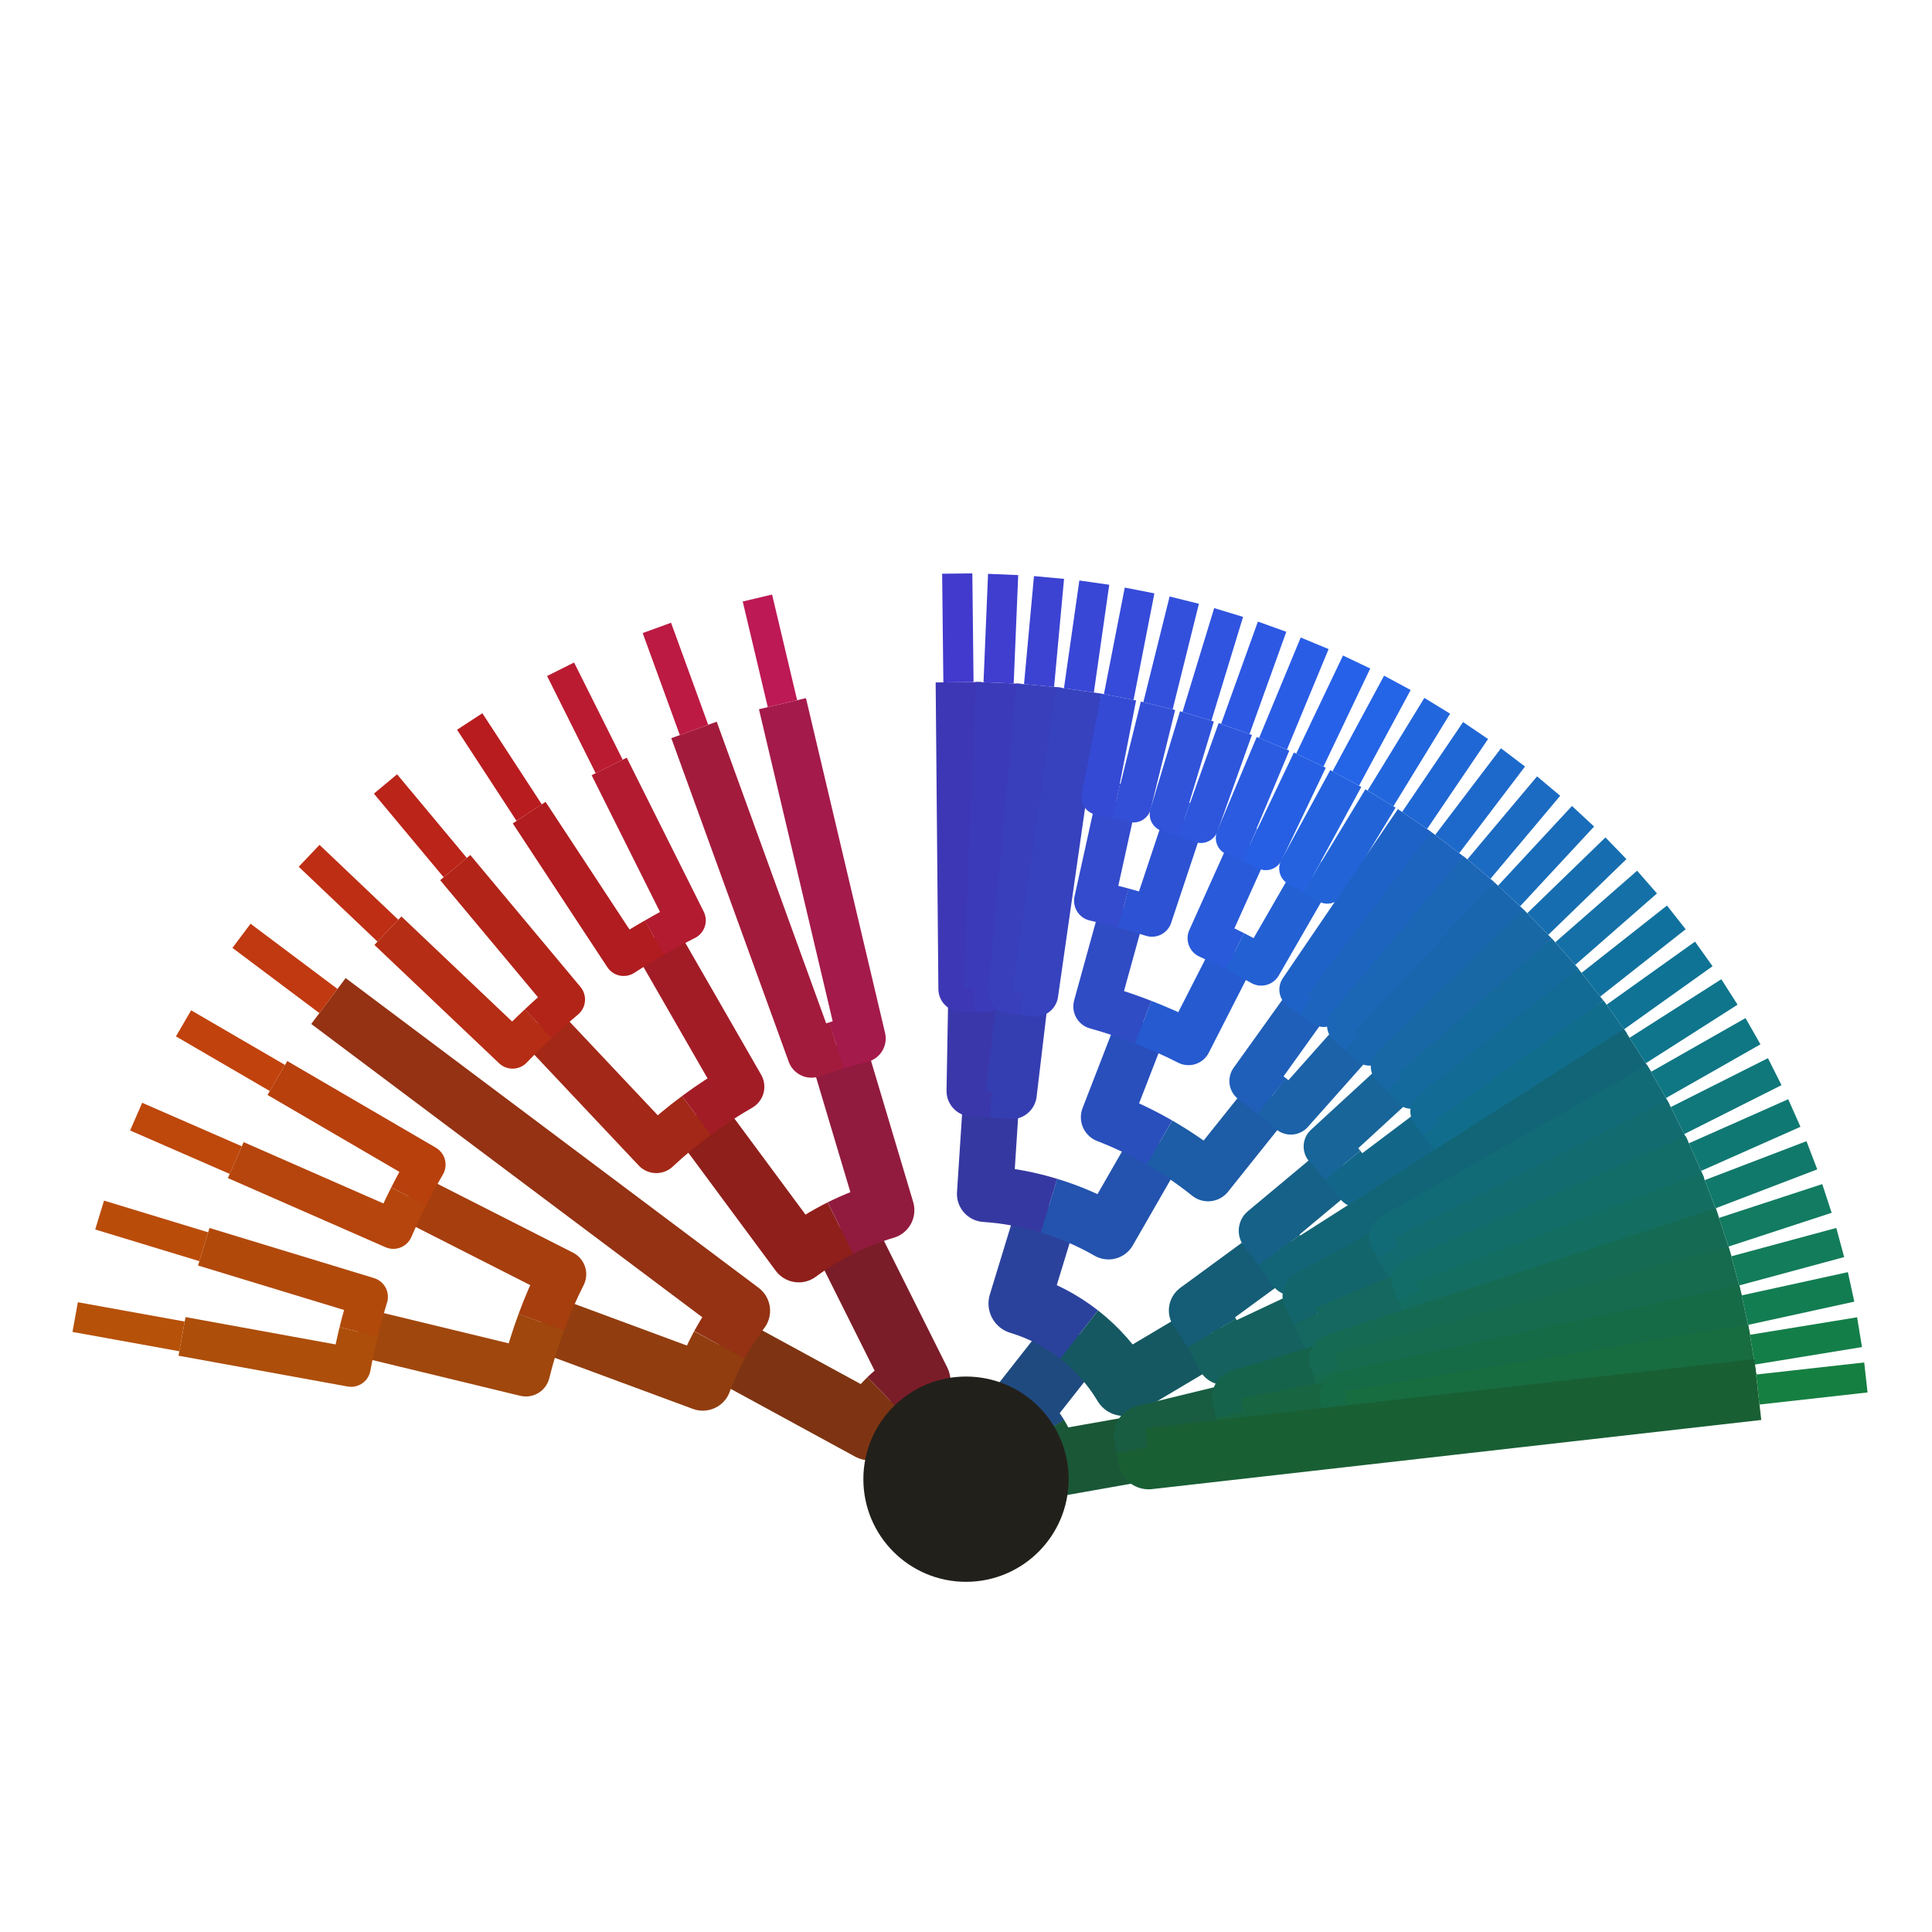
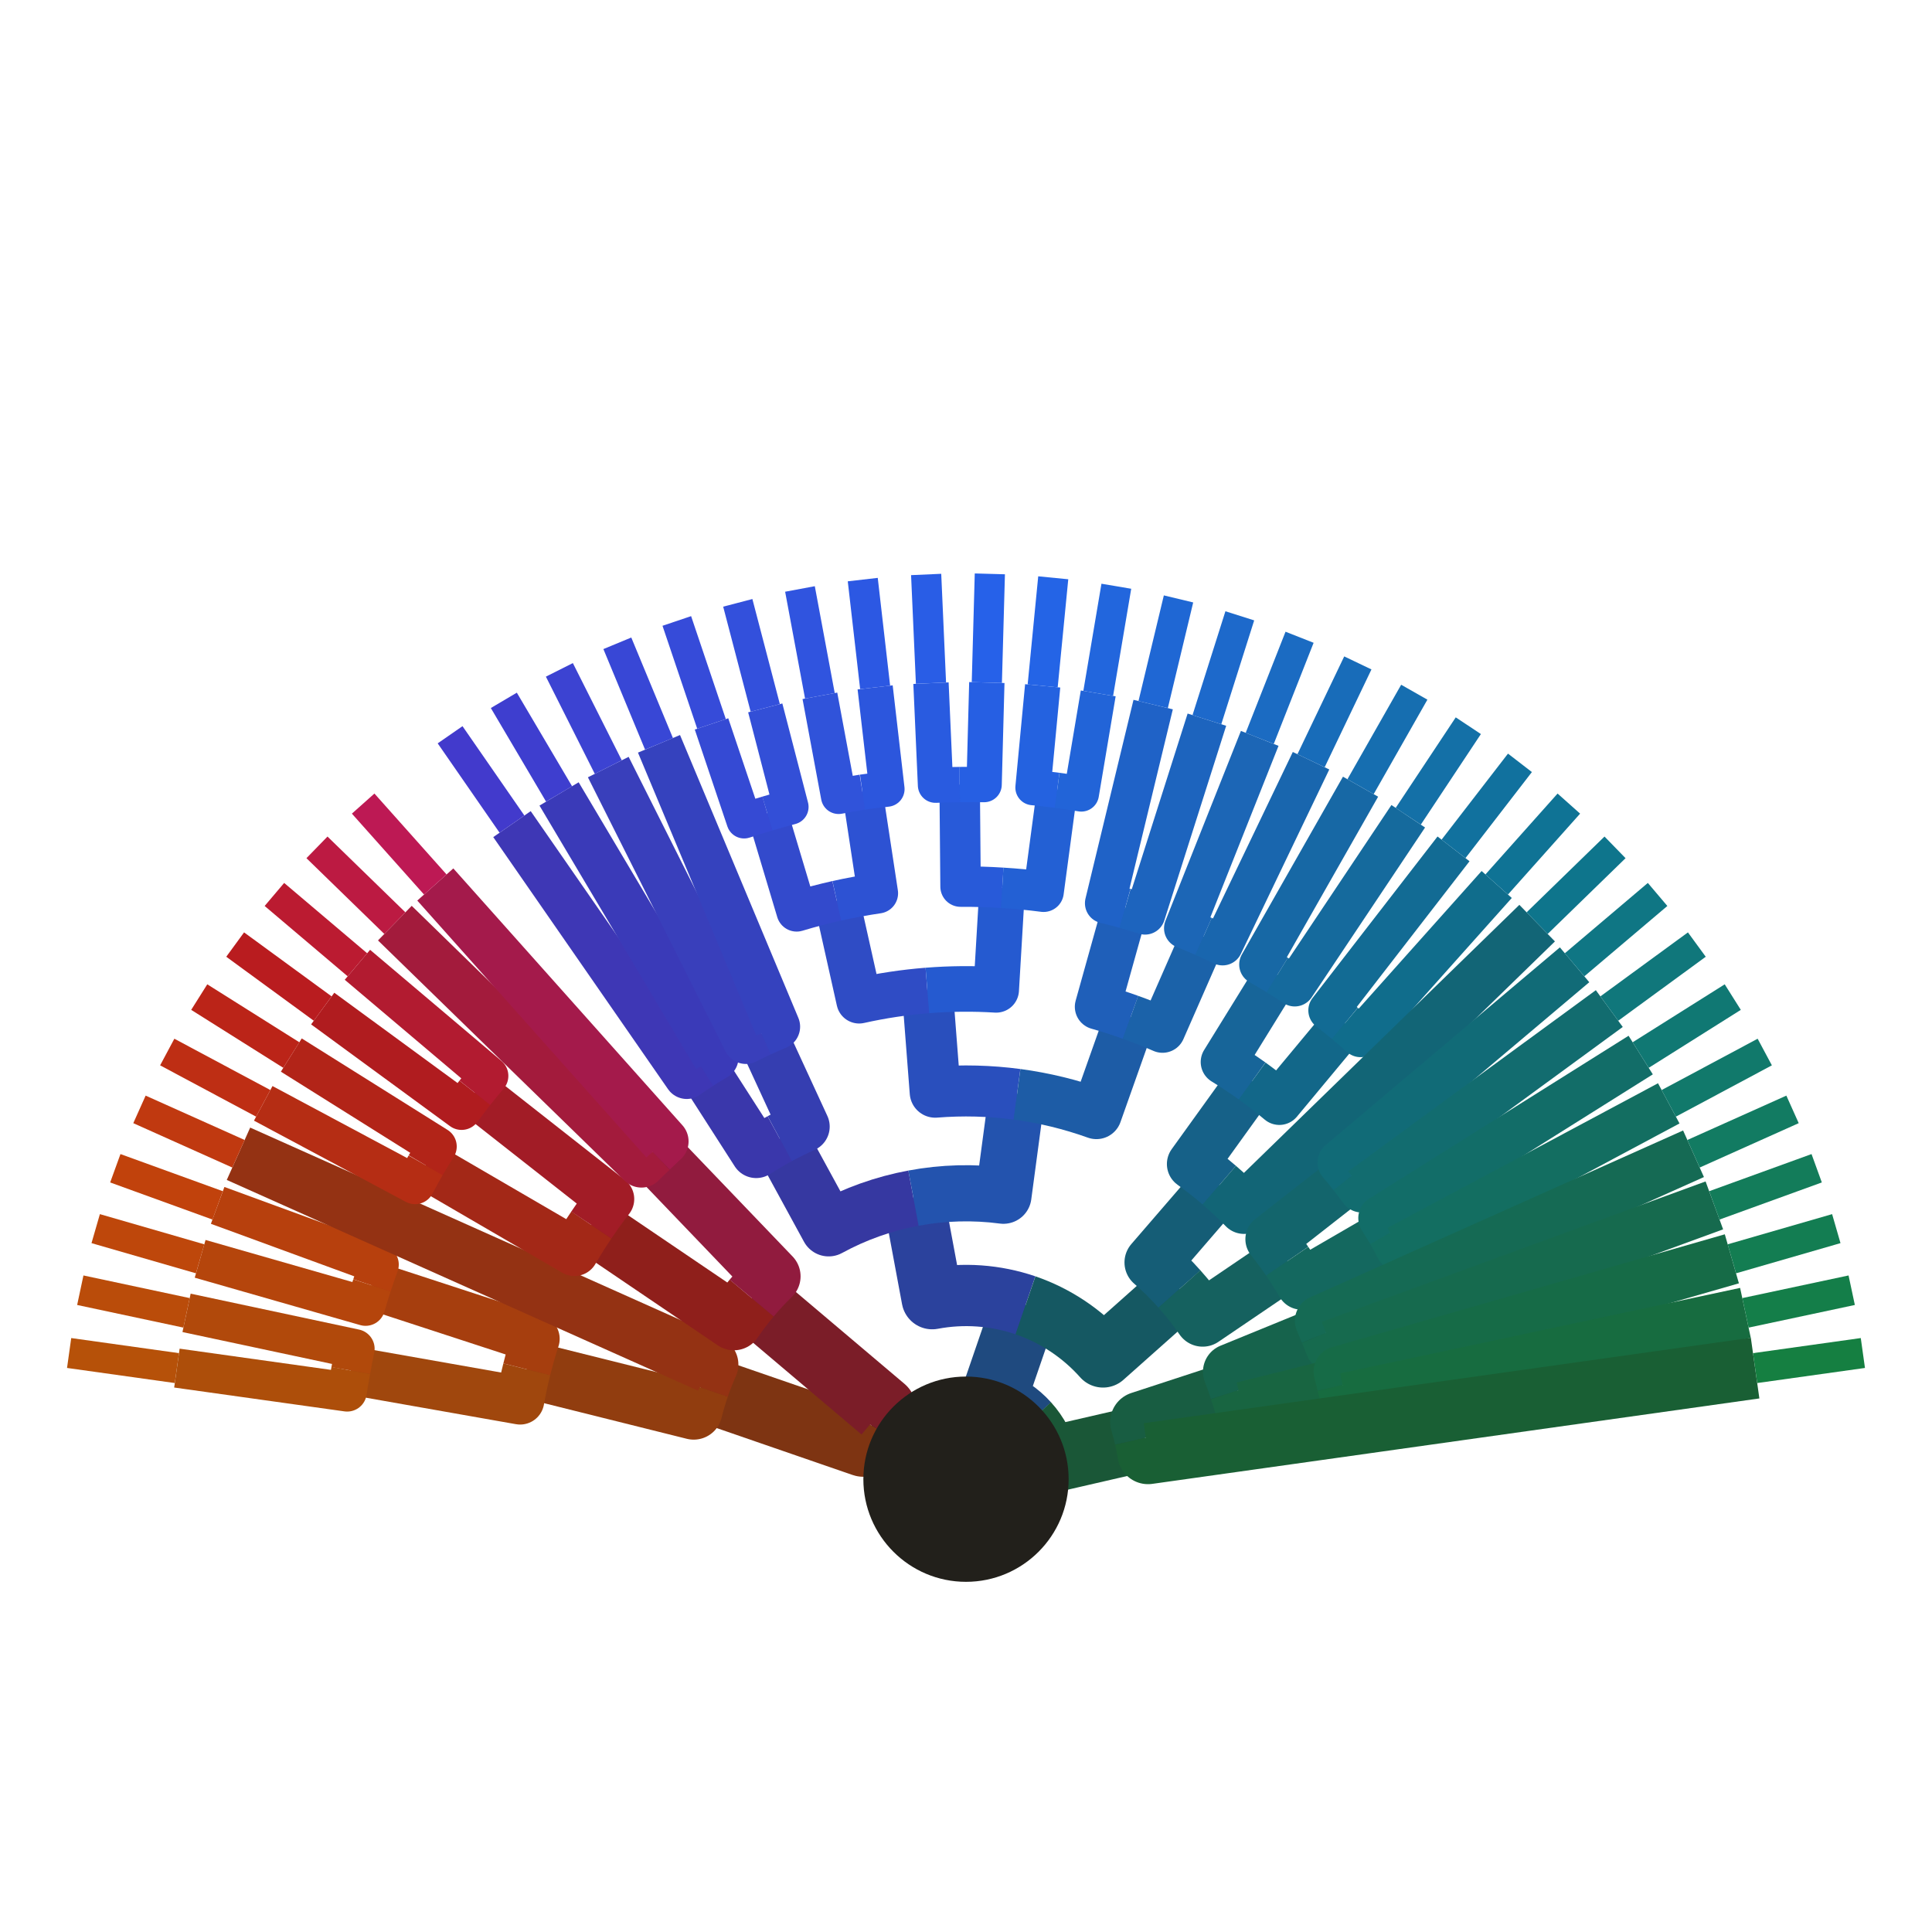
<svg xmlns="http://www.w3.org/2000/svg" viewBox="0 0 64 64">
-   <style>@media (prefers-color-scheme:dark){.n0{stroke:#eee9dc}.n1{stroke:#faaf7e}.n2{stroke:#f7af72}.n3{stroke:#f4b267}.n4{stroke:#f2b260}.n5{stroke:#f2b05c}.n6{stroke:#f6ac63}.n7{stroke:#f6aa5f}.n8{stroke:#fba66e}.n9{stroke:#faa566}.n10{stroke:#faa362}.n11{stroke:#fe9f69}.n12{stroke:#fe9d65}.n13{stroke:#fda47e}.n14{stroke:#ff996f}.n15{stroke:#fba1ad}.n16{stroke:#fd9c96}.n17{stroke:#fe9b87}.n18{stroke:#fe997d}.n19{stroke:#ff967a}.n20{stroke:#fe9589}.n21{stroke:#ff9286}.n22{stroke:#fe959e}.n23{stroke:#fe9294}.n24{stroke:#ff8f92}.n25{stroke:#fe91a2}.n26{stroke:#ff8ea0}.n27{stroke:#fd9abc}.n28{stroke:#fe94b4}.n29{stroke:#ff8db0}.n30{stroke:#fe93c0}.n31{stroke:#ff8cbe}.n32{stroke:#84bfee}.n33{stroke:#9ab1f9}.n34{stroke:#a7aefa}.n35{stroke:#a8acfc}.n36{stroke:#a8a9fd}.n37{stroke:#a3a5ff}.n38{stroke:#a4a9fd}.n39{stroke:#9fa5ff}.n40{stroke:#a0acfc}.n41{stroke:#9faafd}.n42{stroke:#9aa6ff}.n43{stroke:#9caafd}.n44{stroke:#96a6ff}.n45{stroke:#85b2f8}.n46{stroke:#8dadfc}.n47{stroke:#91aafd}.n48{stroke:#93a8fe}.n49{stroke:#93a7ff}.n50{stroke:#92a6ff}.n51{stroke:#8ea7ff}.n52{stroke:#8da6ff}.n53{stroke:#8ba8fe}.n54{stroke:#8aa7ff}.n55{stroke:#89a6ff}.n56{stroke:#86a7ff}.n57{stroke:#85a6ff}.n58{stroke:#81abfd}.n59{stroke:#82a9fe}.n60{stroke:#82a8ff}.n61{stroke:#80a7ff}.n62{stroke:#7ea8ff}.n63{stroke:#7ca7ff}.n64{stroke:#79acfb}.n65{stroke:#7aaafd}.n66{stroke:#78a9fd}.n67{stroke:#75adfa}.n68{stroke:#73acfa}.n69{stroke:#75baf1}.n70{stroke:#74b5f4}.n71{stroke:#73b2f6}.n72{stroke:#6eb0f7}.n73{stroke:#6fb5f3}.n74{stroke:#6ab3f4}.n75{stroke:#6cbbef}.n76{stroke:#6ab8f0}.n77{stroke:#65b6f1}.n78{stroke:#66bced}.n79{stroke:#61baee}.n80{stroke:#69cfd8}.n81{stroke:#64cbe1}.n82{stroke:#64c6e5}.n83{stroke:#63c2e8}.n84{stroke:#61bfea}.n85{stroke:#5cbdeb}.n86{stroke:#5dc1e8}.n87{stroke:#58c0e8}.n88{stroke:#5bc8e3}.n89{stroke:#59c5e5}.n90{stroke:#53c4e5}.n91{stroke:#54c8e2}.n92{stroke:#4ec7e2}.n93{stroke:#5ccddc}.n94{stroke:#4dcadc}.n95{stroke:#66d0ca}.n96{stroke:#5fced0}.n97{stroke:#59ccd5}.n98{stroke:#4fcad4}.n99{stroke:#5bcecc}.n100{stroke:#51cccb}.n101{stroke:#63d0c2}.n102{stroke:#5dcec5}.n103{stroke:#53ccc3}.n104{stroke:#5fd0bd}.n105{stroke:#55cebb}.n106{stroke:#7bd6a9}.n107{stroke:#72d4af}.n108{stroke:#6bd2b4}.n109{stroke:#65d1b6}.n110{stroke:#56ceb2}.n111{stroke:#66d2af}.n112{stroke:#58d0aa}.n113{stroke:#6ed4a6}.n114{stroke:#68d2a8}.n115{stroke:#5ad0a2}.n116{stroke:#6ad49f}.n117{stroke:#5cd299}.n118{stroke:#76d69e}.n119{stroke:#5ed291}.dot{fill:#eee9dc}}</style>
+   <style>@media (prefers-color-scheme:dark){.n0{stroke:#eee9dc}.n1{stroke:#faaf7e}.n2{stroke:#f7af72}.n3{stroke:#f4b267}.n4{stroke:#f2b260}.n5{stroke:#f2b05c}.n6{stroke:#f6ac63}.n7{stroke:#f6aa5f}.n8{stroke:#fba66e}.n9{stroke:#faa566}.n10{stroke:#faa362}.n11{stroke:#fe9f69}.n12{stroke:#fe9d65}.n13{stroke:#fda47e}.n14{stroke:#ff996f}.n15{stroke:#fba1ad}.n16{stroke:#fd9c96}.n17{stroke:#fe9b87}.n18{stroke:#fe997d}.n19{stroke:#ff967a}.n20{stroke:#fe9589}.n21{stroke:#ff9286}.n22{stroke:#fe959e}.n23{stroke:#fe9294}.n24{stroke:#ff8f92}.n25{stroke:#fe91a2}.n26{stroke:#ff8ea0}.n27{stroke:#fd9abc}.n28{stroke:#fe94b4}.n29{stroke:#ff8db0}.n30{stroke:#fe93c1}.n31{stroke:#ff8cbf}.n32{stroke:#84bfee}.n33{stroke:#9ab1f9}.n34{stroke:#a7aefa}.n35{stroke:#a8acfc}.n36{stroke:#a8a9fd}.n37{stroke:#a3a5ff}.n38{stroke:#a4a9fd}.n39{stroke:#9fa5ff}.n40{stroke:#a0acfc}.n41{stroke:#9faafd}.n42{stroke:#9aa6ff}.n43{stroke:#9caafd}.n44{stroke:#96a6ff}.n45{stroke:#85b2f8}.n46{stroke:#8dadfc}.n47{stroke:#91aafd}.n48{stroke:#93a8fe}.n49{stroke:#93a7ff}.n50{stroke:#92a6ff}.n51{stroke:#8ea7ff}.n52{stroke:#8da6ff}.n53{stroke:#8ba8fe}.n54{stroke:#8aa7ff}.n55{stroke:#89a6ff}.n56{stroke:#86a7ff}.n57{stroke:#85a6ff}.n58{stroke:#81abfd}.n59{stroke:#82a9fe}.n60{stroke:#82a8ff}.n61{stroke:#80a7ff}.n62{stroke:#7ea8ff}.n63{stroke:#7ca7ff}.n64{stroke:#79acfb}.n65{stroke:#7aaafd}.n66{stroke:#78a9fd}.n67{stroke:#75adfa}.n68{stroke:#73acfa}.n69{stroke:#75baf1}.n70{stroke:#74b5f4}.n71{stroke:#73b2f6}.n72{stroke:#6eb0f7}.n73{stroke:#6fb5f3}.n74{stroke:#6ab3f4}.n75{stroke:#6cbbef}.n76{stroke:#6ab8f0}.n77{stroke:#65b6f1}.n78{stroke:#66bced}.n79{stroke:#61baee}.n80{stroke:#69cfd8}.n81{stroke:#64cbe1}.n82{stroke:#64c6e5}.n83{stroke:#63c2e8}.n84{stroke:#61bfea}.n85{stroke:#5cbdeb}.n86{stroke:#5dc1e8}.n87{stroke:#58c0e8}.n88{stroke:#5bc8e3}.n89{stroke:#59c5e5}.n90{stroke:#53c4e5}.n91{stroke:#54c8e2}.n92{stroke:#4ec7e2}.n93{stroke:#5ccddc}.n94{stroke:#4dcadc}.n95{stroke:#66d0ca}.n96{stroke:#5fced0}.n97{stroke:#59ccd5}.n98{stroke:#4fcad4}.n99{stroke:#5bcecc}.n100{stroke:#51cccb}.n101{stroke:#63d0c2}.n102{stroke:#5dcec5}.n103{stroke:#53ccc3}.n104{stroke:#5fd0bd}.n105{stroke:#55cebb}.n106{stroke:#7bd6a9}.n107{stroke:#72d4af}.n108{stroke:#6bd2b4}.n109{stroke:#65d1b6}.n110{stroke:#56ceb2}.n111{stroke:#66d2af}.n112{stroke:#58d0aa}.n113{stroke:#6ed4a6}.n114{stroke:#68d2a8}.n115{stroke:#5ad0a2}.n116{stroke:#6ad49f}.n117{stroke:#5cd299}.n118{stroke:#76d69e}.n119{stroke:#5ed291}.dot{fill:#eee9dc}}</style>
  <g fill="none" stroke-linecap="butt" stroke-linejoin="round">
-     <path d="M32.00 49.00L29.50 46.41" stroke-width="2.70" stroke="#22201b" class="n0" />
-     <path d="M32.00 49.00L34.31 47.61" stroke-width="2.70" stroke="#22201b" class="n0" />
-     <path d="M29.50 46.41A3.60 3.60 0 0 0 28.84 47.28L23.83 44.55" stroke-width="2.20" stroke="#7e3412" class="n1" />
-     <path d="M23.83 44.55A9.30 9.30 0 0 0 23.28 45.78L17.93 43.80" stroke-width="1.90" stroke="#913d0f" class="n2" />
-     <path d="M17.93 43.80A15.00 15.00 0 0 0 17.42 45.46L11.88 44.12" stroke-width="1.60" stroke="#a0470d" class="n3" />
-     <path d="M11.88 44.12A20.70 20.70 0 0 0 11.63 45.29L6.03 44.27" stroke-width="1.30" stroke="#ad4e0a" class="n4" />
-     <path d="M6.03 44.27L2.49 43.63" stroke-width="1.00" stroke="#b65109" class="n5" />
-     <path d="M11.88 44.12A20.70 20.70 0 0 1 12.20 42.96L6.75 41.30" stroke-width="1.30" stroke="#b1490b" class="n6" />
-     <path d="M6.75 41.30L3.30 40.25" stroke-width="1.00" stroke="#ba4c0a" class="n7" />
-     <path d="M17.93 43.80A15.00 15.00 0 0 1 18.62 42.21L13.54 39.63" stroke-width="1.60" stroke="#a63e0e" class="n8" />
-     <path d="M13.54 39.63A20.70 20.70 0 0 0 13.03 40.72L7.81 38.43" stroke-width="1.30" stroke="#b5450c" class="n9" />
-     <path d="M7.81 38.43L4.51 36.99" stroke-width="1.00" stroke="#be470b" class="n10" />
-     <path d="M13.54 39.63A20.70 20.70 0 0 1 14.11 38.58L9.19 35.71" stroke-width="1.30" stroke="#b7400d" class="n11" />
-     <path d="M9.19 35.71L6.08 33.90" stroke-width="1.00" stroke="#c1420c" class="n12" />
-     <path d="M23.83 44.55A9.30 9.30 0 0 1 24.56 43.42L10.88 33.16" stroke-width="1.90" stroke="#943213" class="n13" />
-     <path d="M10.88 33.16L8.00 31.00" stroke-width="1.00" stroke="#c03910" class="n14" />
-     <path d="M29.50 46.41A3.60 3.60 0 0 1 30.39 45.78L27.84 40.68" stroke-width="2.20" stroke="#7b1d28" class="n15" />
-     <path d="M27.84 40.68A9.30 9.30 0 0 0 26.46 41.53L23.07 36.95" stroke-width="1.90" stroke="#8f1f1b" class="n16" />
-     <path d="M23.07 36.95A15.00 15.00 0 0 0 21.74 38.06L17.83 33.91" stroke-width="1.60" stroke="#a32817" class="n17" />
-     <path d="M17.83 33.91A20.70 20.70 0 0 0 16.98 34.75L12.85 30.83" stroke-width="1.30" stroke="#b52d14" class="n18" />
-     <path d="M12.85 30.83L10.24 28.35" stroke-width="1.00" stroke="#be2e14" class="n19" />
-     <path d="M17.83 33.91A20.70 20.70 0 0 1 18.73 33.11L15.08 28.74" stroke-width="1.30" stroke="#b22418" class="n20" />
-     <path d="M15.08 28.74L12.77 25.97" stroke-width="1.00" stroke="#bb2418" class="n21" />
-     <path d="M23.07 36.95A15.00 15.00 0 0 1 24.52 36.00L21.68 31.06" stroke-width="1.60" stroke="#a21c26" class="n22" />
-     <path d="M21.68 31.06A20.70 20.70 0 0 0 20.66 31.68L17.53 26.92" stroke-width="1.30" stroke="#b01c1f" class="n23" />
-     <path d="M17.53 26.92L15.56 23.90" stroke-width="1.00" stroke="#b91c1f" class="n24" />
-     <path d="M21.68 31.06A20.70 20.70 0 0 1 22.73 30.49L20.18 25.39" stroke-width="1.30" stroke="#b21b30" class="n25" />
-     <path d="M20.18 25.39L18.57 22.17" stroke-width="1.00" stroke="#bb1b31" class="n26" />
-     <path d="M27.84 40.68A9.30 9.30 0 0 1 29.34 40.09L27.71 34.63" stroke-width="1.90" stroke="#911b3e" class="n27" />
-     <path d="M27.71 34.63A15.00 15.00 0 0 0 26.88 34.90L22.99 24.18" stroke-width="1.60" stroke="#a31b3c" class="n28" />
-     <path d="M22.99 24.18L21.76 20.80" stroke-width="1.00" stroke="#bc1a42" class="n29" />
-     <path d="M27.71 34.63A15.00 15.00 0 0 1 28.54 34.40L25.92 23.31" stroke-width="1.60" stroke="#a41a4b" class="n30" />
-     <path d="M25.92 23.31L25.09 19.81" stroke-width="1.00" stroke="#bd1954" class="n31" />
-     <path d="M34.31 47.61A2.70 2.70 0 0 0 33.66 46.87L35.75 44.21" stroke-width="2.20" stroke="#1f4a7f" class="n32" />
-     <path d="M35.75 44.21A6.09 6.09 0 0 0 33.76 43.18L34.75 39.94" stroke-width="2.03" stroke="#2b429d" class="n33" />
-     <path d="M34.75 39.94A9.47 9.47 0 0 0 32.63 39.55L32.85 36.17" stroke-width="1.86" stroke="#3638a1" class="n34" />
-     <path d="M32.85 36.17A12.86 12.86 0 0 0 32.20 36.14L32.26 32.76" stroke-width="1.69" stroke="#3a37ab" class="n35" />
-     <path d="M32.26 32.76A16.24 16.24 0 0 0 31.84 32.76L31.75 22.60" stroke-width="1.51" stroke="#3e37b5" class="n36" />
-     <path d="M31.75 22.60L31.71 19.00" stroke-width="1.00" stroke="#423acc" class="n37" />
-     <path d="M32.26 32.76A16.24 16.24 0 0 1 32.67 32.77L33.08 22.62" stroke-width="1.51" stroke="#3b3ab8" class="n38" />
-     <path d="M33.08 22.62L33.23 19.03" stroke-width="1.00" stroke="#3f3ecf" class="n39" />
-     <path d="M32.85 36.17A12.86 12.86 0 0 1 33.50 36.23L33.90 32.87" stroke-width="1.69" stroke="#353eb1" class="n40" />
-     <path d="M33.90 32.87A16.24 16.24 0 0 0 33.49 32.83L34.42 22.71" stroke-width="1.51" stroke="#393fbb" class="n41" />
-     <path d="M34.42 22.71L34.75 19.13" stroke-width="1.00" stroke="#3c43d2" class="n42" />
-     <path d="M33.90 32.87A16.24 16.24 0 0 1 34.30 32.92L35.74 22.87" stroke-width="1.51" stroke="#3642be" class="n43" />
-     <path d="M35.74 22.87L36.25 19.30" stroke-width="1.00" stroke="#3947d6" class="n44" />
-     <path d="M34.75 39.94A9.47 9.47 0 0 1 36.72 40.79L38.41 37.85" stroke-width="1.86" stroke="#2353ae" class="n45" />
-     <path d="M38.41 37.85A12.86 12.86 0 0 0 36.65 37.01L37.87 33.86" stroke-width="1.69" stroke="#294fbd" class="n46" />
-     <path d="M37.87 33.86A16.24 16.24 0 0 0 36.31 33.34L37.21 30.08" stroke-width="1.51" stroke="#2f4cc5" class="n47" />
-     <path d="M37.21 30.08A19.63 19.63 0 0 0 36.25 29.84L36.98 26.53" stroke-width="1.34" stroke="#334bcc" class="n48" />
-     <path d="M36.98 26.53A23.01 23.01 0 0 0 36.41 26.41L37.06 23.09" stroke-width="1.17" stroke="#354ad4" class="n49" />
-     <path d="M37.06 23.09L37.75 19.56" stroke-width="1.00" stroke="#364bd9" class="n50" />
-     <path d="M36.98 26.53A23.01 23.01 0 0 1 37.55 26.66L38.36 23.38" stroke-width="1.17" stroke="#334fd7" class="n51" />
-     <path d="M38.36 23.38L39.23 19.88" stroke-width="1.00" stroke="#3350dc" class="n52" />
-     <path d="M37.21 30.08A19.63 19.63 0 0 1 38.16 30.36L39.23 27.15" stroke-width="1.34" stroke="#2d52d3" class="n53" />
-     <path d="M39.23 27.15A23.01 23.01 0 0 0 38.67 26.97L39.65 23.73" stroke-width="1.17" stroke="#3053da" class="n54" />
-     <path d="M39.65 23.73L40.70 20.29" stroke-width="1.00" stroke="#3054df" class="n55" />
-     <path d="M39.23 27.15A23.01 23.01 0 0 1 39.78 27.34L40.92 24.15" stroke-width="1.17" stroke="#2d56dd" class="n56" />
-     <path d="M40.92 24.15L42.14 20.76" stroke-width="1.00" stroke="#2d58e3" class="n57" />
-     <path d="M37.87 33.86A16.24 16.24 0 0 1 39.37 34.53L40.91 31.51" stroke-width="1.51" stroke="#255ad0" class="n58" />
-     <path d="M40.91 31.51A19.63 19.63 0 0 0 40.01 31.08L41.40 27.99" stroke-width="1.34" stroke="#285ad9" class="n59" />
-     <path d="M41.40 27.99A23.01 23.01 0 0 0 40.86 27.76L42.17 24.64" stroke-width="1.17" stroke="#2a5be0" class="n60" />
-     <path d="M42.17 24.64L43.55 21.31" stroke-width="1.00" stroke="#2a5de6" class="n61" />
-     <path d="M41.40 27.99A23.01 23.01 0 0 1 41.93 28.24L43.39 25.18" stroke-width="1.17" stroke="#265fe3" class="n62" />
-     <path d="M43.39 25.18L44.94 21.93" stroke-width="1.00" stroke="#2661e9" class="n63" />
-     <path d="M40.91 31.51A19.63 19.63 0 0 1 41.78 31.98L43.47 29.05" stroke-width="1.34" stroke="#2360d4" class="n64" />
-     <path d="M43.47 29.05A23.01 23.01 0 0 0 42.96 28.77L44.58 25.79" stroke-width="1.17" stroke="#2462e0" class="n65" />
-     <path d="M44.58 25.79L46.29 22.62" stroke-width="1.00" stroke="#2464e6" class="n66" />
-     <path d="M43.47 29.05A23.01 23.01 0 0 1 43.97 29.35L45.73 26.45" stroke-width="1.17" stroke="#2264d8" class="n67" />
-     <path d="M45.73 26.45L47.61 23.38" stroke-width="1.00" stroke="#2266dd" class="n68" />
-     <path d="M38.41 37.85A12.86 12.86 0 0 1 40.02 38.95L42.13 36.31" stroke-width="1.69" stroke="#1d5ca6" class="n69" />
-     <path d="M42.13 36.31A16.24 16.24 0 0 0 41.48 35.81L43.45 33.06" stroke-width="1.51" stroke="#1f5fb9" class="n70" />
-     <path d="M43.45 33.06A19.63 19.63 0 0 0 43.05 32.78L46.86 27.18" stroke-width="1.34" stroke="#1f62c7" class="n71" />
-     <path d="M46.86 27.18L48.88 24.20" stroke-width="1.00" stroke="#1f67d4" class="n72" />
-     <path d="M43.45 33.06A19.63 19.63 0 0 1 43.85 33.35L47.94 27.96" stroke-width="1.34" stroke="#1d64be" class="n73" />
-     <path d="M47.94 27.96L50.12 25.09" stroke-width="1.00" stroke="#1d69cb" class="n74" />
-     <path d="M42.13 36.31A16.24 16.24 0 0 1 42.76 36.83L45.01 34.30" stroke-width="1.51" stroke="#1b62a9" class="n75" />
-     <path d="M45.01 34.30A19.63 19.63 0 0 0 44.63 33.97L48.99 28.79" stroke-width="1.34" stroke="#1c66b6" class="n76" />
-     <path d="M48.99 28.79L51.30 26.04" stroke-width="1.00" stroke="#1b6bc2" class="n77" />
-     <path d="M45.01 34.30A19.63 19.63 0 0 1 45.37 34.63L49.99 29.68" stroke-width="1.34" stroke="#1966ae" class="n78" />
-     <path d="M49.99 29.68L52.44 27.04" stroke-width="1.00" stroke="#186cb9" class="n79" />
-     <path d="M35.75 44.21A6.09 6.09 0 0 1 37.23 45.89L40.14 44.16" stroke-width="2.03" stroke="#155862" class="n80" />
-     <path d="M40.14 44.16A9.47 9.47 0 0 0 39.65 43.41L42.38 41.41" stroke-width="1.86" stroke="#155d76" class="n81" />
-     <path d="M42.38 41.41A12.86 12.86 0 0 0 41.88 40.77L44.48 38.60" stroke-width="1.69" stroke="#166188" class="n82" />
-     <path d="M44.48 38.60A16.24 16.24 0 0 0 43.94 37.98L46.43 35.69" stroke-width="1.51" stroke="#176599" class="n83" />
-     <path d="M46.43 35.69A19.63 19.63 0 0 0 46.08 35.33L50.94 30.61" stroke-width="1.34" stroke="#1768a5" class="n84" />
-     <path d="M50.94 30.61L53.53 28.10" stroke-width="1.00" stroke="#166eb0" class="n85" />
-     <path d="M46.43 35.69A19.63 19.63 0 0 1 46.76 36.06L51.85 31.59" stroke-width="1.34" stroke="#156a9d" class="n86" />
-     <path d="M51.85 31.59L54.56 29.22" stroke-width="1.00" stroke="#1470a7" class="n87" />
-     <path d="M44.48 38.60A16.24 16.24 0 0 1 44.99 39.25L47.70 37.21" stroke-width="1.51" stroke="#126789" class="n88" />
-     <path d="M47.70 37.21A19.63 19.63 0 0 0 47.39 36.82L52.70 32.62" stroke-width="1.34" stroke="#126b94" class="n89" />
-     <path d="M52.70 32.62L55.53 30.39" stroke-width="1.00" stroke="#11719e" class="n90" />
-     <path d="M47.70 37.21A19.63 19.63 0 0 1 47.99 37.62L53.51 33.69" stroke-width="1.34" stroke="#106d8c" class="n91" />
-     <path d="M53.51 33.69L56.44 31.60" stroke-width="1.00" stroke="#0f7395" class="n92" />
-     <path d="M42.38 41.41A12.86 12.86 0 0 1 42.84 42.08L54.25 34.80" stroke-width="1.69" stroke="#126576" class="n93" />
-     <path d="M54.25 34.80L57.29 32.86" stroke-width="1.00" stroke="#0e758c" class="n94" />
-     <path d="M40.14 44.16A9.47 9.47 0 0 1 40.56 44.95L43.62 43.51" stroke-width="1.86" stroke="#15615f" class="n95" />
-     <path d="M43.62 43.51A12.86 12.86 0 0 0 43.33 42.92L46.31 41.32" stroke-width="1.69" stroke="#13656c" class="n96" />
-     <path d="M46.31 41.32A16.24 16.24 0 0 0 46.12 40.96L54.94 35.94" stroke-width="1.51" stroke="#116b77" class="n97" />
-     <path d="M54.94 35.94L58.07 34.16" stroke-width="1.00" stroke="#0f7684" class="n98" />
-     <path d="M46.31 41.32A16.24 16.24 0 0 1 46.50 41.69L55.57 37.12" stroke-width="1.51" stroke="#126c6f" class="n99" />
-     <path d="M55.57 37.12L58.79 35.50" stroke-width="1.00" stroke="#10777b" class="n100" />
-     <path d="M43.62 43.51A12.86 12.86 0 0 1 43.89 44.10L47.02 42.81" stroke-width="1.69" stroke="#14685f" class="n101" />
-     <path d="M47.02 42.81A16.24 16.24 0 0 0 46.86 42.43L56.15 38.33" stroke-width="1.51" stroke="#126d68" class="n102" />
-     <path d="M56.15 38.33L59.44 36.87" stroke-width="1.00" stroke="#107873" class="n103" />
-     <path d="M47.02 42.81A16.24 16.24 0 0 1 47.17 43.19L56.65 39.56" stroke-width="1.51" stroke="#136e61" class="n104" />
-     <path d="M56.65 39.56L60.02 38.27" stroke-width="1.00" stroke="#11796b" class="n105" />
-     <path d="M34.31 47.61A2.70 2.70 0 0 1 34.66 48.53L37.99 47.94" stroke-width="2.20" stroke="#1a5737" class="n106" />
-     <path d="M37.99 47.94A6.09 6.09 0 0 0 37.91 47.56L41.20 46.76" stroke-width="2.03" stroke="#185d42" class="n107" />
-     <path d="M41.20 46.76A9.47 9.47 0 0 0 41.08 46.29L44.32 45.33" stroke-width="1.86" stroke="#16634c" class="n108" />
-     <path d="M44.32 45.33A12.86 12.86 0 0 0 44.22 45.02L57.10 40.82" stroke-width="1.69" stroke="#156a54" class="n109" />
-     <path d="M57.10 40.82L60.52 39.70" stroke-width="1.00" stroke="#127b62" class="n110" />
-     <path d="M44.32 45.33A12.86 12.86 0 0 1 44.41 45.64L57.48 42.10" stroke-width="1.69" stroke="#166a4e" class="n111" />
-     <path d="M57.48 42.10L60.96 41.16" stroke-width="1.00" stroke="#137c5a" class="n112" />
-     <path d="M41.20 46.76A9.47 9.47 0 0 1 41.30 47.23L44.63 46.59" stroke-width="1.86" stroke="#186541" class="n113" />
-     <path d="M44.63 46.59A12.86 12.86 0 0 0 44.56 46.27L57.80 43.40" stroke-width="1.69" stroke="#166b47" class="n114" />
-     <path d="M57.80 43.40L61.32 42.63" stroke-width="1.00" stroke="#137d52" class="n115" />
-     <path d="M44.63 46.59A12.86 12.86 0 0 1 44.69 46.91L58.05 44.71" stroke-width="1.69" stroke="#176c40" class="n116" />
-     <path d="M58.05 44.71L61.60 44.13" stroke-width="1.00" stroke="#147e49" class="n117" />
-     <path d="M37.99 47.94A6.09 6.09 0 0 1 38.05 48.32L58.23 46.03" stroke-width="2.03" stroke="#195f34" class="n118" />
-     <path d="M58.23 46.03L61.81 45.63" stroke-width="1.00" stroke="#157f41" class="n119" />
+     <path d="M32.00 49.00L28.87 47.22" stroke-width="2.70" stroke="#22201b" class="n0" />
+     <path d="M32.00 49.00L34.00 47.19" stroke-width="2.70" stroke="#22201b" class="n0" />
+     <path d="M28.87 47.22A3.60 3.60 0 0 0 28.60 47.82L23.21 45.96" stroke-width="2.20" stroke="#7e3412" class="n1" />
+     <path d="M23.21 45.96A9.30 9.30 0 0 0 22.98 46.74L17.45 45.36" stroke-width="1.90" stroke="#913d0f" class="n2" />
+     <path d="M17.45 45.36A15.00 15.00 0 0 0 17.23 46.39L11.62 45.40" stroke-width="1.60" stroke="#a0470d" class="n3" />
+     <path d="M11.62 45.40A20.70 20.70 0 0 0 11.50 46.11L5.86 45.32" stroke-width="1.30" stroke="#ad4e0a" class="n4" />
+     <path d="M5.86 45.32L2.29 44.82" stroke-width="1.00" stroke="#b65109" class="n5" />
+     <path d="M11.62 45.40A20.70 20.70 0 0 1 11.76 44.68L6.18 43.49" stroke-width="1.30" stroke="#b1490b" class="n6" />
+     <path d="M6.18 43.49L2.66 42.74" stroke-width="1.00" stroke="#ba4c0a" class="n7" />
+     <path d="M17.45 45.36A15.00 15.00 0 0 1 17.74 44.35L12.32 42.58" stroke-width="1.60" stroke="#a63e0e" class="n8" />
+     <path d="M12.32 42.58A20.70 20.70 0 0 0 12.11 43.27L6.63 41.70" stroke-width="1.30" stroke="#b5450c" class="n9" />
+     <path d="M6.63 41.70L3.17 40.70" stroke-width="1.00" stroke="#be470b" class="n10" />
+     <path d="M12.32 42.58A20.70 20.70 0 0 1 12.56 41.89L7.21 39.93" stroke-width="1.30" stroke="#b7400d" class="n11" />
+     <path d="M7.21 39.93L3.82 38.70" stroke-width="1.00" stroke="#c1420c" class="n12" />
+     <path d="M23.21 45.96A9.30 9.30 0 0 1 23.51 45.20L7.90 38.22" stroke-width="1.90" stroke="#943213" class="n13" />
+     <path d="M7.90 38.22L4.62 36.75" stroke-width="1.00" stroke="#c03910" class="n14" />
+     <path d="M28.87 47.22A3.60 3.60 0 0 1 29.25 46.68L24.90 43.00" stroke-width="2.20" stroke="#7b1d28" class="n15" />
+     <path d="M24.90 43.00A9.30 9.30 0 0 0 24.31 43.78L19.59 40.58" stroke-width="1.90" stroke="#8f1f1b" class="n16" />
+     <path d="M19.59 40.58A15.00 15.00 0 0 0 19.03 41.47L14.10 38.60" stroke-width="1.60" stroke="#a32817" class="n17" />
+     <path d="M14.10 38.60A20.70 20.70 0 0 0 13.75 39.24L8.72 36.55" stroke-width="1.30" stroke="#b52d14" class="n18" />
+     <path d="M8.72 36.55L5.54 34.85" stroke-width="1.00" stroke="#be2e14" class="n19" />
+     <path d="M14.10 38.60A20.70 20.70 0 0 1 14.48 37.98L9.65 34.95" stroke-width="1.30" stroke="#b22418" class="n20" />
+     <path d="M9.65 34.95L6.60 33.03" stroke-width="1.00" stroke="#bb2418" class="n21" />
+     <path d="M19.59 40.58A15.00 15.00 0 0 1 20.21 39.72L15.73 36.20" stroke-width="1.60" stroke="#a21c26" class="n22" />
+     <path d="M15.73 36.20A20.70 20.70 0 0 0 15.29 36.78L10.69 33.41" stroke-width="1.30" stroke="#b01c1f" class="n23" />
+     <path d="M10.69 33.41L7.79 31.29" stroke-width="1.00" stroke="#b91c1f" class="n24" />
+     <path d="M15.73 36.20A20.70 20.70 0 0 1 16.19 35.64L11.84 31.96" stroke-width="1.30" stroke="#b21b30" class="n25" />
+     <path d="M11.84 31.96L9.09 29.63" stroke-width="1.00" stroke="#bb1b31" class="n26" />
+     <path d="M24.90 43.00A9.30 9.30 0 0 1 25.57 42.28L21.63 38.17" stroke-width="1.90" stroke="#911b3e" class="n27" />
+     <path d="M21.63 38.17A15.00 15.00 0 0 0 21.25 38.54L13.08 30.58" stroke-width="1.60" stroke="#a31b3c" class="n28" />
+     <path d="M13.08 30.58L10.50 28.07" stroke-width="1.00" stroke="#bc1a42" class="n29" />
+     <path d="M21.63 38.17A15.00 15.00 0 0 1 22.01 37.81L14.42 29.30" stroke-width="1.60" stroke="#a41a4b" class="n30" />
+     <path d="M14.42 29.30L12.03 26.62" stroke-width="1.00" stroke="#bd1954" class="n31" />
+     <path d="M34.00 47.19A2.70 2.70 0 0 0 32.87 46.44L33.97 43.24" stroke-width="2.20" stroke="#1f4a7f" class="n32" />
+     <path d="M33.97 43.24A6.09 6.09 0 0 0 30.88 43.02L30.26 39.69" stroke-width="2.03" stroke="#2b429d" class="n33" />
+     <path d="M30.26 39.69A9.47 9.47 0 0 0 27.45 40.69L25.83 37.72" stroke-width="1.86" stroke="#3638a1" class="n34" />
+     <path d="M25.83 37.72A12.86 12.86 0 0 0 25.05 38.18L23.22 35.33" stroke-width="1.69" stroke="#3a37ab" class="n35" />
+     <path d="M23.22 35.33A16.24 16.24 0 0 0 22.75 35.65L16.96 27.30" stroke-width="1.51" stroke="#3e37b5" class="n36" />
+     <path d="M16.96 27.30L14.91 24.34" stroke-width="1.00" stroke="#423acc" class="n37" />
+     <path d="M23.22 35.33A16.24 16.24 0 0 1 23.71 35.03L18.52 26.30" stroke-width="1.51" stroke="#3a3ab8" class="n38" />
+     <path d="M18.52 26.30L16.69 23.20" stroke-width="1.00" stroke="#3e3ecf" class="n39" />
+     <path d="M25.83 37.72A12.86 12.86 0 0 1 26.64 37.32L25.22 34.24" stroke-width="1.69" stroke="#353eb1" class="n40" />
+     <path d="M25.22 34.24A16.24 16.24 0 0 0 24.71 34.49L20.15 25.41" stroke-width="1.51" stroke="#393fbb" class="n41" />
+     <path d="M20.15 25.41L18.53 22.19" stroke-width="1.00" stroke="#3c43d2" class="n42" />
+     <path d="M25.22 34.24A16.24 16.24 0 0 1 25.75 34.01L21.83 24.64" stroke-width="1.51" stroke="#3542be" class="n43" />
+     <path d="M21.83 24.64L20.45 21.31" stroke-width="1.00" stroke="#3847d6" class="n44" />
+     <path d="M30.26 39.69A9.47 9.47 0 0 1 33.24 39.61L33.69 36.25" stroke-width="1.86" stroke="#2353ae" class="n45" />
+     <path d="M33.69 36.25A12.86 12.86 0 0 0 30.98 36.18L30.72 32.81" stroke-width="1.69" stroke="#294fbd" class="n46" />
+     <path d="M30.72 32.81A16.24 16.24 0 0 0 28.46 33.15L27.72 29.84" stroke-width="1.51" stroke="#2f4cc5" class="n47" />
+     <path d="M27.72 29.84A19.63 19.63 0 0 0 26.39 30.19L25.42 26.95" stroke-width="1.34" stroke="#334acc" class="n48" />
+     <path d="M25.42 26.95A23.01 23.01 0 0 0 24.65 27.19L23.57 23.98" stroke-width="1.17" stroke="#354ad4" class="n49" />
+     <path d="M23.57 23.98L22.42 20.57" stroke-width="1.00" stroke="#364bd9" class="n50" />
+     <path d="M25.42 26.95A23.01 23.01 0 0 1 26.20 26.73L25.35 23.45" stroke-width="1.17" stroke="#334fd7" class="n51" />
+     <path d="M25.35 23.45L24.44 19.97" stroke-width="1.00" stroke="#3350dc" class="n52" />
+     <path d="M27.72 29.84A19.63 19.63 0 0 1 29.08 29.59L28.57 26.24" stroke-width="1.34" stroke="#2d52d3" class="n53" />
+     <path d="M28.57 26.24A23.01 23.01 0 0 0 27.78 26.38L27.16 23.05" stroke-width="1.17" stroke="#3053da" class="n54" />
+     <path d="M27.16 23.05L26.50 19.51" stroke-width="1.00" stroke="#3054df" class="n55" />
+     <path d="M28.57 26.24A23.01 23.01 0 0 1 29.38 26.14L28.99 22.77" stroke-width="1.17" stroke="#2c56dd" class="n56" />
+     <path d="M28.99 22.77L28.58 19.20" stroke-width="1.00" stroke="#2c58e3" class="n57" />
+     <path d="M30.72 32.81A16.24 16.24 0 0 1 33.00 32.79L33.20 29.41" stroke-width="1.51" stroke="#255ad0" class="n58" />
+     <path d="M33.20 29.41A19.63 19.63 0 0 0 31.82 29.37L31.79 25.99" stroke-width="1.34" stroke="#285ad9" class="n59" />
+     <path d="M31.79 25.99A23.01 23.01 0 0 0 30.99 26.01L30.84 22.63" stroke-width="1.17" stroke="#295be0" class="n60" />
+     <path d="M30.84 22.63L30.68 19.03" stroke-width="1.00" stroke="#295de6" class="n61" />
+     <path d="M31.79 25.99A23.01 23.01 0 0 1 32.60 25.99L32.69 22.61" stroke-width="1.17" stroke="#265fe3" class="n62" />
+     <path d="M32.69 22.61L32.79 19.01" stroke-width="1.00" stroke="#2661e9" class="n63" />
+     <path d="M33.20 29.41A19.63 19.63 0 0 1 34.57 29.54L35.02 26.18" stroke-width="1.34" stroke="#2360d4" class="n64" />
+     <path d="M35.02 26.18A23.01 23.01 0 0 0 34.22 26.09L34.54 22.72" stroke-width="1.17" stroke="#2462e0" class="n65" />
+     <path d="M34.54 22.72L34.89 19.14" stroke-width="1.00" stroke="#2464e6" class="n66" />
+     <path d="M35.02 26.18A23.01 23.01 0 0 1 35.82 26.30L36.38 22.97" stroke-width="1.17" stroke="#2264d8" class="n67" />
+     <path d="M36.38 22.97L36.98 19.42" stroke-width="1.00" stroke="#2266dd" class="n68" />
+     <path d="M33.69 36.25A12.86 12.86 0 0 1 36.32 36.89L37.45 33.70" stroke-width="1.69" stroke="#1d5ca6" class="n69" />
+     <path d="M37.45 33.70A16.24 16.24 0 0 0 36.36 33.35L37.27 30.09" stroke-width="1.51" stroke="#1f5fb9" class="n70" />
+     <path d="M37.27 30.09A19.63 19.63 0 0 0 36.61 29.92L38.20 23.34" stroke-width="1.34" stroke="#1f62c7" class="n71" />
+     <path d="M38.20 23.34L39.04 19.84" stroke-width="1.00" stroke="#1f67d4" class="n72" />
+     <path d="M37.27 30.09A19.63 19.63 0 0 1 37.93 30.29L39.98 23.84" stroke-width="1.34" stroke="#1d64be" class="n73" />
+     <path d="M39.98 23.84L41.07 20.40" stroke-width="1.00" stroke="#1d69cb" class="n74" />
+     <path d="M37.45 33.70A16.24 16.24 0 0 1 38.51 34.12L39.87 31.02" stroke-width="1.51" stroke="#1b62a9" class="n75" />
+     <path d="M39.87 31.02A19.63 19.63 0 0 0 39.23 30.75L41.73 24.46" stroke-width="1.34" stroke="#1c66b6" class="n76" />
+     <path d="M41.73 24.46L43.05 21.11" stroke-width="1.00" stroke="#1b6bc2" class="n77" />
+     <path d="M39.87 31.02A19.63 19.63 0 0 1 40.50 31.31L43.43 25.20" stroke-width="1.34" stroke="#1966ae" class="n78" />
+     <path d="M43.43 25.20L44.98 21.96" stroke-width="1.00" stroke="#186cb9" class="n79" />
+     <path d="M33.97 43.24A6.09 6.09 0 0 1 36.54 44.95L39.07 42.70" stroke-width="2.03" stroke="#155862" class="n80" />
+     <path d="M39.07 42.70A9.47 9.47 0 0 0 38.18 41.82L40.39 39.26" stroke-width="1.86" stroke="#155d76" class="n81" />
+     <path d="M40.39 39.26A12.86 12.86 0 0 0 39.50 38.56L41.48 35.81" stroke-width="1.69" stroke="#166188" class="n82" />
+     <path d="M41.48 35.81A16.24 16.24 0 0 0 40.53 35.18L42.31 32.30" stroke-width="1.51" stroke="#176599" class="n83" />
+     <path d="M42.31 32.30A19.63 19.63 0 0 0 41.72 31.95L45.07 26.06" stroke-width="1.34" stroke="#1768a5" class="n84" />
+     <path d="M45.07 26.06L46.85 22.93" stroke-width="1.00" stroke="#166eb0" class="n85" />
+     <path d="M42.31 32.30A19.63 19.63 0 0 1 42.89 32.67L46.65 27.04" stroke-width="1.34" stroke="#156a9d" class="n86" />
+     <path d="M46.65 27.04L48.64 24.04" stroke-width="1.00" stroke="#1470a7" class="n87" />
+     <path d="M41.48 35.81A16.24 16.24 0 0 1 42.38 36.51L44.55 33.90" stroke-width="1.51" stroke="#126789" class="n88" />
+     <path d="M44.55 33.90A19.63 19.63 0 0 0 44.01 33.47L48.15 28.12" stroke-width="1.34" stroke="#126b94" class="n89" />
+     <path d="M48.15 28.12L50.35 25.27" stroke-width="1.00" stroke="#11719e" class="n90" />
+     <path d="M44.55 33.90A19.63 19.63 0 0 1 45.07 34.35L49.58 29.30" stroke-width="1.34" stroke="#106d8c" class="n91" />
+     <path d="M49.58 29.30L51.97 26.62" stroke-width="1.00" stroke="#0f7395" class="n92" />
+     <path d="M40.39 39.26A12.86 12.86 0 0 1 41.21 40.03L50.92 30.58" stroke-width="1.69" stroke="#126576" class="n93" />
+     <path d="M50.92 30.58L53.50 28.07" stroke-width="1.00" stroke="#0e758c" class="n94" />
+     <path d="M39.07 42.70A9.47 9.47 0 0 1 39.84 43.68L42.64 41.78" stroke-width="1.86" stroke="#15615f" class="n95" />
+     <path d="M42.64 41.78A12.86 12.86 0 0 0 42.10 41.05L44.77 38.96" stroke-width="1.69" stroke="#13656c" class="n96" />
+     <path d="M44.77 38.96A16.24 16.24 0 0 0 44.40 38.51L52.16 31.96" stroke-width="1.51" stroke="#116b77" class="n97" />
+     <path d="M52.16 31.96L54.91 29.63" stroke-width="1.00" stroke="#0f7684" class="n98" />
+     <path d="M44.77 38.96A16.24 16.24 0 0 1 45.11 39.41L53.31 33.41" stroke-width="1.51" stroke="#126c6f" class="n99" />
+     <path d="M53.31 33.41L56.21 31.29" stroke-width="1.00" stroke="#10777b" class="n100" />
+     <path d="M42.64 41.78A12.86 12.86 0 0 1 43.12 42.54L46.05 40.84" stroke-width="1.69" stroke="#14685f" class="n101" />
+     <path d="M46.05 40.84A16.24 16.24 0 0 0 45.75 40.35L54.35 34.95" stroke-width="1.51" stroke="#126d68" class="n102" />
+     <path d="M54.35 34.95L57.40 33.03" stroke-width="1.00" stroke="#107873" class="n103" />
+     <path d="M46.05 40.84A16.24 16.24 0 0 1 46.32 41.34L55.28 36.55" stroke-width="1.51" stroke="#136e61" class="n104" />
+     <path d="M55.28 36.55L58.46 34.85" stroke-width="1.00" stroke="#11796b" class="n105" />
+     <path d="M34.00 47.19A2.70 2.70 0 0 1 34.63 48.39L37.93 47.63" stroke-width="2.20" stroke="#1a5737" class="n106" />
+     <path d="M37.93 47.63A6.09 6.09 0 0 0 37.79 47.11L41.00 46.06" stroke-width="2.03" stroke="#185d42" class="n107" />
+     <path d="M41.00 46.06A9.47 9.47 0 0 0 40.78 45.44L43.91 44.16" stroke-width="1.86" stroke="#16634c" class="n108" />
+     <path d="M43.91 44.16A12.86 12.86 0 0 0 43.74 43.75L56.10 38.22" stroke-width="1.69" stroke="#156a54" class="n109" />
+     <path d="M56.10 38.22L59.38 36.75" stroke-width="1.00" stroke="#127b62" class="n110" />
+     <path d="M43.91 44.16A12.86 12.86 0 0 1 44.08 44.58L56.79 39.93" stroke-width="1.69" stroke="#166a4e" class="n111" />
+     <path d="M56.79 39.93L60.18 38.70" stroke-width="1.00" stroke="#137c5a" class="n112" />
+     <path d="M41.00 46.06A9.47 9.47 0 0 1 41.19 46.70L44.47 45.88" stroke-width="1.86" stroke="#186541" class="n113" />
+     <path d="M44.47 45.88A12.86 12.86 0 0 0 44.36 45.44L57.37 41.70" stroke-width="1.69" stroke="#166b47" class="n114" />
+     <path d="M57.37 41.70L60.83 40.70" stroke-width="1.00" stroke="#137d52" class="n115" />
+     <path d="M44.47 45.88A12.86 12.86 0 0 1 44.57 46.32L57.82 43.49" stroke-width="1.69" stroke="#176c40" class="n116" />
+     <path d="M57.82 43.49L61.34 42.74" stroke-width="1.00" stroke="#147e49" class="n117" />
+     <path d="M37.93 47.63A6.09 6.09 0 0 1 38.03 48.15L58.14 45.32" stroke-width="2.03" stroke="#195f34" class="n118" />
+     <path d="M58.14 45.32L61.71 44.82" stroke-width="1.00" stroke="#157f41" class="n119" />
  </g>
  <circle class="dot" cx="32" cy="49" r="3.4" fill="#22201b" />
</svg>
